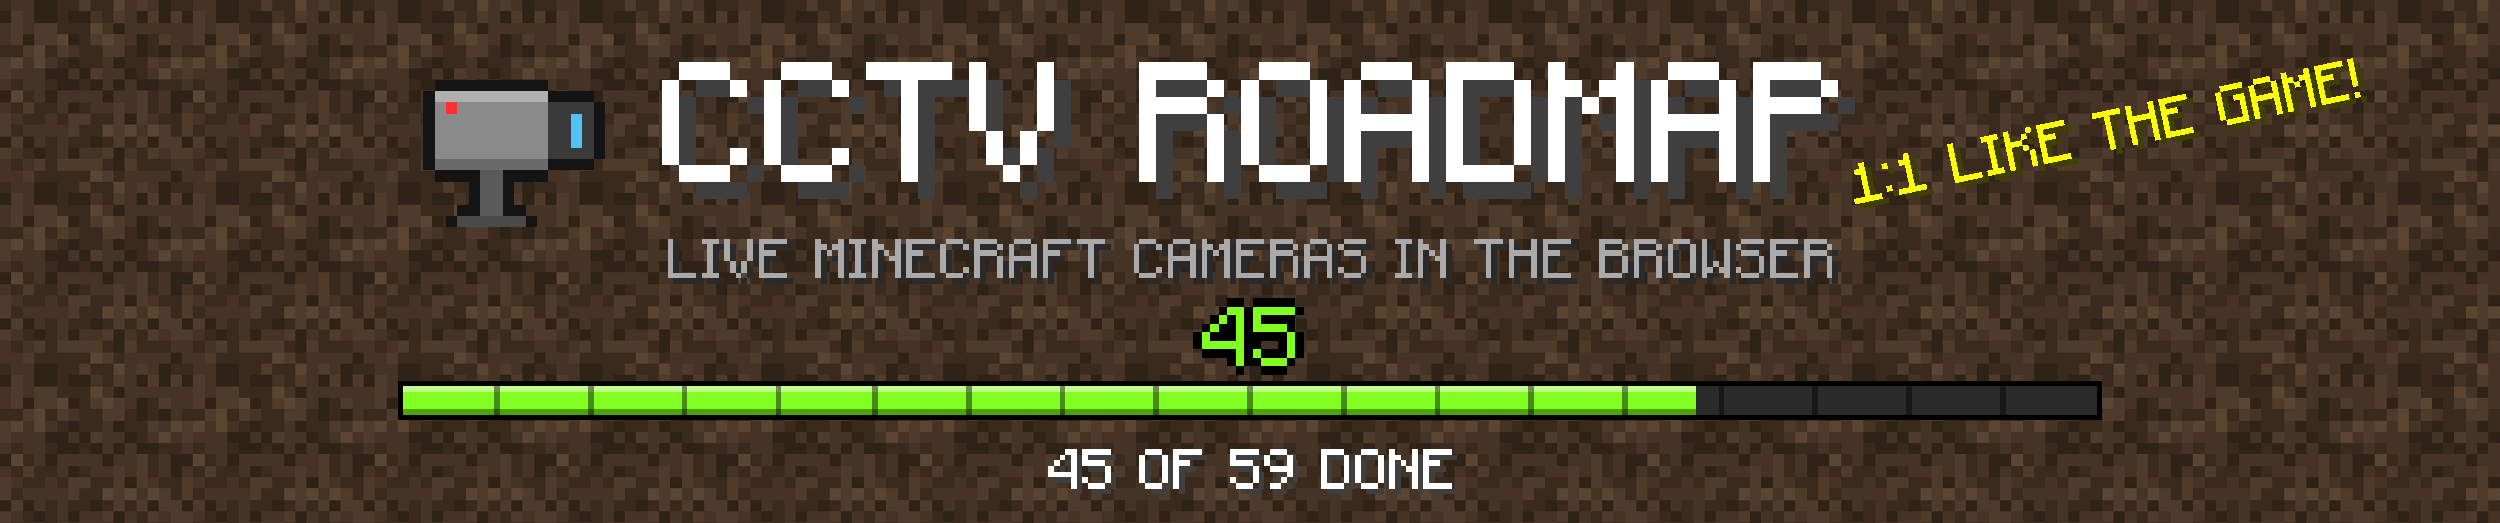
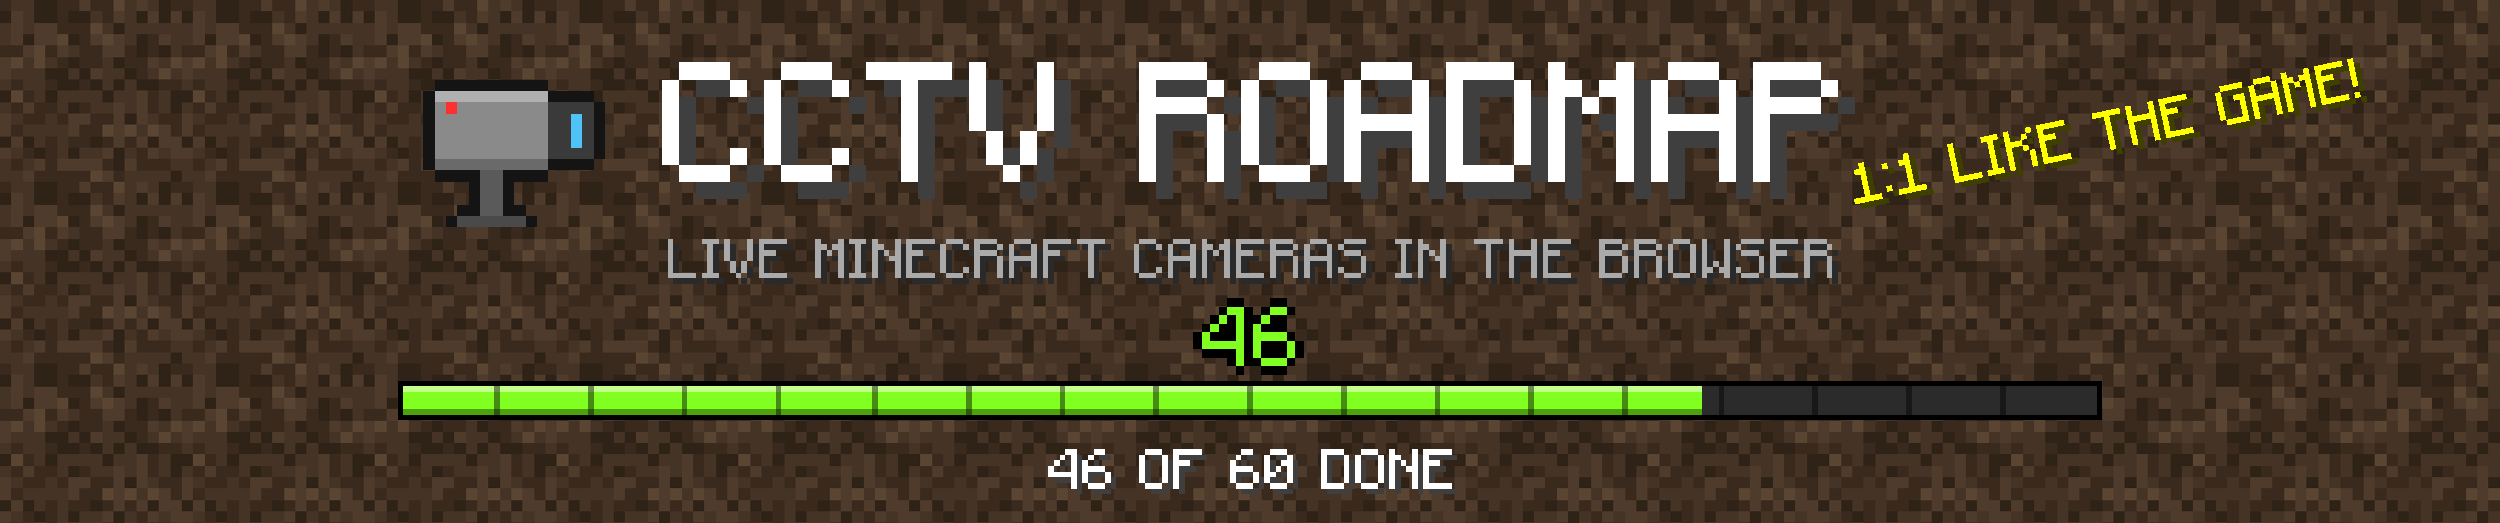
<svg xmlns="http://www.w3.org/2000/svg" width="880" height="184" viewBox="0 0 880 184" shape-rendering="crispEdges" role="img">
  <defs>
    <pattern id="dirt" width="64" height="64" patternUnits="userSpaceOnUse">
      <path fill="#3a2a1d" d="M0 0h4v4h-4zM20 0h8v4h-8zM32 0h8v4h-8zM60 0h4v4h-4zM20 4h4v4h-4zM36 4h4v4h-4zM20 8h12v4h-12zM28 12h4v4h-4zM52 12h4v4h-4zM0 16h8v4h-8zM16 16h4v4h-4zM28 16h8v4h-8zM44 16h4v4h-4zM52 16h4v4h-4zM20 20h4v4h-4zM28 20h8v4h-8zM44 20h8v4h-8zM48 24h4v4h-4zM4 28h4v4h-4zM16 28h4v4h-4zM28 28h4v4h-4zM56 28h8v4h-8zM8 32h4v4h-4zM52 32h4v4h-4zM4 36h4v4h-4zM12 36h8v4h-8zM28 36h4v4h-4zM52 36h4v4h-4zM8 40h8v4h-8zM20 40h4v4h-4zM32 40h8v4h-8zM56 40h8v4h-8zM4 44h4v4h-4zM28 44h8v4h-8zM60 44h4v4h-4zM16 48h4v4h-4zM24 48h8v4h-8zM36 48h4v4h-4zM44 48h4v4h-4zM8 52h4v4h-4zM16 52h4v4h-4zM48 52h4v4h-4zM4 56h4v4h-4zM16 56h4v4h-4zM36 56h4v4h-4zM48 56h12v4h-12zM12 60h20v4h-20zM40 60h4v4h-4z" />
      <path fill="#453325" d="M4 0h8v4h-8zM44 0h4v4h-4zM52 0h4v4h-4zM8 4h4v4h-4zM32 4h4v4h-4zM44 4h4v4h-4zM0 8h4v4h-4zM8 8h4v4h-4zM36 8h4v4h-4zM44 8h20v4h-20zM0 12h4v4h-4zM44 12h4v4h-4zM60 12h4v4h-4zM24 16h4v4h-4zM60 16h4v4h-4zM8 20h4v4h-4zM16 20h4v4h-4zM36 20h4v4h-4zM56 20h4v4h-4zM4 24h12v4h-12zM24 24h4v4h-4zM36 24h8v4h-8zM52 24h4v4h-4zM60 24h4v4h-4zM0 28h4v4h-4zM8 28h8v4h-8zM36 28h4v4h-4zM44 28h4v4h-4zM12 32h4v4h-4zM20 32h16v4h-16zM40 32h8v4h-8zM56 32h4v4h-4zM0 36h4v4h-4zM20 36h4v4h-4zM32 36h8v4h-8zM44 36h4v4h-4zM56 36h4v4h-4zM4 40h4v4h-4zM16 40h4v4h-4zM52 40h4v4h-4zM8 44h16v4h-16zM48 44h4v4h-4zM12 48h4v4h-4zM20 48h4v4h-4zM4 52h4v4h-4zM20 52h4v4h-4zM28 52h8v4h-8zM44 52h4v4h-4zM56 52h4v4h-4zM0 56h4v4h-4zM8 56h4v4h-4zM60 56h4v4h-4zM0 60h8v4h-8zM44 60h16v4h-16z" />
      <path fill="#2f2217" d="M12 0h8v4h-8zM56 0h4v4h-4zM0 4h4v4h-4zM12 4h8v4h-8zM24 4h8v4h-8zM48 4h4v4h-4zM56 4h4v4h-4zM40 8h4v4h-4zM8 12h4v4h-4zM24 12h4v4h-4zM48 12h4v4h-4zM48 16h4v4h-4zM56 16h4v4h-4zM24 20h4v4h-4zM40 20h4v4h-4zM16 24h8v4h-8zM28 24h4v4h-4zM44 24h4v4h-4zM20 28h8v4h-8zM32 28h4v4h-4zM40 28h4v4h-4zM48 28h8v4h-8zM0 32h4v4h-4zM16 32h4v4h-4zM36 32h4v4h-4zM60 32h4v4h-4zM24 36h4v4h-4zM60 36h4v4h-4zM44 40h4v4h-4zM0 48h4v4h-4zM8 48h4v4h-4zM32 48h4v4h-4zM52 48h4v4h-4zM12 52h4v4h-4zM24 52h4v4h-4zM40 52h4v4h-4zM40 56h4v4h-4zM60 60h4v4h-4z" />
      <path fill="#4f3b2b" d="M28 0h4v4h-4zM48 0h4v4h-4zM4 4h4v4h-4zM40 4h4v4h-4zM52 4h4v4h-4zM60 4h4v4h-4zM4 8h4v4h-4zM12 8h8v4h-8zM4 12h4v4h-4zM12 12h8v4h-8zM32 12h4v4h-4zM40 12h4v4h-4zM56 12h4v4h-4zM8 16h4v4h-4zM20 16h4v4h-4zM36 16h8v4h-8zM0 20h4v4h-4zM52 20h4v4h-4zM0 24h4v4h-4zM32 24h4v4h-4zM48 32h4v4h-4zM8 36h4v4h-4zM40 36h4v4h-4zM48 36h4v4h-4zM0 40h4v4h-4zM24 40h8v4h-8zM40 40h4v4h-4zM48 40h4v4h-4zM0 44h4v4h-4zM24 44h4v4h-4zM40 44h4v4h-4zM56 44h4v4h-4zM4 48h4v4h-4zM40 48h4v4h-4zM48 48h4v4h-4zM56 48h8v4h-8zM0 52h4v4h-4zM36 52h4v4h-4zM52 52h4v4h-4zM60 52h4v4h-4zM12 56h4v4h-4zM20 56h16v4h-16zM44 56h4v4h-4zM8 60h4v4h-4zM36 60h4v4h-4z" />
      <path fill="#5a4533" d="M40 0h4v4h-4zM32 8h4v4h-4zM20 12h4v4h-4zM36 12h4v4h-4zM12 16h4v4h-4zM4 20h4v4h-4zM12 20h4v4h-4zM60 20h4v4h-4zM56 24h4v4h-4zM4 32h4v4h-4zM36 44h4v4h-4zM44 44h4v4h-4zM52 44h4v4h-4zM32 60h4v4h-4z" />
    </pattern>
  </defs>
  <rect x="0" y="0" width="880" height="184" fill="url(#dirt)" />
  <path fill="#3f3f3f" d="M245 28h18v6h-18zM239 34h6v6h-6zM263 34h6v6h-6zM239 40h6v6h-6zM239 46h6v6h-6zM239 52h6v6h-6zM239 58h6v6h-6zM263 58h6v6h-6zM245 64h18v6h-18zM281 28h18v6h-18zM275 34h6v6h-6zM299 34h6v6h-6zM275 40h6v6h-6zM275 46h6v6h-6zM275 52h6v6h-6zM275 58h6v6h-6zM299 58h6v6h-6zM281 64h18v6h-18zM311 28h30v6h-30zM323 34h6v6h-6zM323 40h6v6h-6zM323 46h6v6h-6zM323 52h6v6h-6zM323 58h6v6h-6zM323 64h6v6h-6zM347 28h6v6h-6zM371 28h6v6h-6zM347 34h6v6h-6zM371 34h6v6h-6zM347 40h6v6h-6zM371 40h6v6h-6zM347 46h6v6h-6zM371 46h6v6h-6zM353 52h6v6h-6zM365 52h6v6h-6zM353 58h6v6h-6zM365 58h6v6h-6zM359 64h6v6h-6zM407 28h24v6h-24zM407 34h6v6h-6zM431 34h6v6h-6zM407 40h24v6h-24zM407 46h6v6h-6zM431 46h6v6h-6zM407 52h6v6h-6zM431 52h6v6h-6zM407 58h6v6h-6zM431 58h6v6h-6zM407 64h6v6h-6zM431 64h6v6h-6zM449 28h18v6h-18zM443 34h6v6h-6zM467 34h6v6h-6zM443 40h6v6h-6zM467 40h6v6h-6zM443 46h6v6h-6zM467 46h6v6h-6zM443 52h6v6h-6zM467 52h6v6h-6zM443 58h6v6h-6zM467 58h6v6h-6zM449 64h18v6h-18zM485 28h18v6h-18zM479 34h6v6h-6zM503 34h6v6h-6zM479 40h6v6h-6zM503 40h6v6h-6zM479 46h30v6h-30zM479 52h6v6h-6zM503 52h6v6h-6zM479 58h6v6h-6zM503 58h6v6h-6zM479 64h6v6h-6zM503 64h6v6h-6zM515 28h24v6h-24zM515 34h6v6h-6zM539 34h6v6h-6zM515 40h6v6h-6zM539 40h6v6h-6zM515 46h6v6h-6zM539 46h6v6h-6zM515 52h6v6h-6zM539 52h6v6h-6zM515 58h6v6h-6zM539 58h6v6h-6zM515 64h24v6h-24zM551 28h6v6h-6zM575 28h6v6h-6zM551 34h12v6h-12zM569 34h12v6h-12zM551 40h6v6h-6zM563 40h6v6h-6zM575 40h6v6h-6zM551 46h6v6h-6zM575 46h6v6h-6zM551 52h6v6h-6zM575 52h6v6h-6zM551 58h6v6h-6zM575 58h6v6h-6zM551 64h6v6h-6zM575 64h6v6h-6zM593 28h18v6h-18zM587 34h6v6h-6zM611 34h6v6h-6zM587 40h6v6h-6zM611 40h6v6h-6zM587 46h30v6h-30zM587 52h6v6h-6zM611 52h6v6h-6zM587 58h6v6h-6zM611 58h6v6h-6zM587 64h6v6h-6zM611 64h6v6h-6zM623 28h24v6h-24zM623 34h6v6h-6zM647 34h6v6h-6zM623 40h24v6h-24zM623 46h6v6h-6zM623 52h6v6h-6zM623 58h6v6h-6zM623 64h6v6h-6z" />
  <path fill="#ffffff" d="M239 22h18v6h-18zM233 28h6v6h-6zM257 28h6v6h-6zM233 34h6v6h-6zM233 40h6v6h-6zM233 46h6v6h-6zM233 52h6v6h-6zM257 52h6v6h-6zM239 58h18v6h-18zM275 22h18v6h-18zM269 28h6v6h-6zM293 28h6v6h-6zM269 34h6v6h-6zM269 40h6v6h-6zM269 46h6v6h-6zM269 52h6v6h-6zM293 52h6v6h-6zM275 58h18v6h-18zM305 22h30v6h-30zM317 28h6v6h-6zM317 34h6v6h-6zM317 40h6v6h-6zM317 46h6v6h-6zM317 52h6v6h-6zM317 58h6v6h-6zM341 22h6v6h-6zM365 22h6v6h-6zM341 28h6v6h-6zM365 28h6v6h-6zM341 34h6v6h-6zM365 34h6v6h-6zM341 40h6v6h-6zM365 40h6v6h-6zM347 46h6v6h-6zM359 46h6v6h-6zM347 52h6v6h-6zM359 52h6v6h-6zM353 58h6v6h-6zM401 22h24v6h-24zM401 28h6v6h-6zM425 28h6v6h-6zM401 34h24v6h-24zM401 40h6v6h-6zM425 40h6v6h-6zM401 46h6v6h-6zM425 46h6v6h-6zM401 52h6v6h-6zM425 52h6v6h-6zM401 58h6v6h-6zM425 58h6v6h-6zM443 22h18v6h-18zM437 28h6v6h-6zM461 28h6v6h-6zM437 34h6v6h-6zM461 34h6v6h-6zM437 40h6v6h-6zM461 40h6v6h-6zM437 46h6v6h-6zM461 46h6v6h-6zM437 52h6v6h-6zM461 52h6v6h-6zM443 58h18v6h-18zM479 22h18v6h-18zM473 28h6v6h-6zM497 28h6v6h-6zM473 34h6v6h-6zM497 34h6v6h-6zM473 40h30v6h-30zM473 46h6v6h-6zM497 46h6v6h-6zM473 52h6v6h-6zM497 52h6v6h-6zM473 58h6v6h-6zM497 58h6v6h-6zM509 22h24v6h-24zM509 28h6v6h-6zM533 28h6v6h-6zM509 34h6v6h-6zM533 34h6v6h-6zM509 40h6v6h-6zM533 40h6v6h-6zM509 46h6v6h-6zM533 46h6v6h-6zM509 52h6v6h-6zM533 52h6v6h-6zM509 58h24v6h-24zM545 22h6v6h-6zM569 22h6v6h-6zM545 28h12v6h-12zM563 28h12v6h-12zM545 34h6v6h-6zM557 34h6v6h-6zM569 34h6v6h-6zM545 40h6v6h-6zM569 40h6v6h-6zM545 46h6v6h-6zM569 46h6v6h-6zM545 52h6v6h-6zM569 52h6v6h-6zM545 58h6v6h-6zM569 58h6v6h-6zM587 22h18v6h-18zM581 28h6v6h-6zM605 28h6v6h-6zM581 34h6v6h-6zM605 34h6v6h-6zM581 40h30v6h-30zM581 46h6v6h-6zM605 46h6v6h-6zM581 52h6v6h-6zM605 52h6v6h-6zM581 58h6v6h-6zM605 58h6v6h-6zM617 22h24v6h-24zM617 28h6v6h-6zM641 28h6v6h-6zM617 34h24v6h-24zM617 40h6v6h-6zM617 46h6v6h-6zM617 52h6v6h-6zM617 58h6v6h-6z" />
  <path fill="#141414" d="M153 28h40v4h-40zM149 32h4v4h-4zM193 32h16v4h-16zM149 36h4v4h-4zM209 36h4v4h-4zM149 40h4v4h-4zM209 40h4v4h-4zM149 44h4v4h-4zM209 44h4v4h-4zM149 48h4v4h-4zM209 48h4v4h-4zM149 52h4v4h-4zM209 52h4v4h-4zM149 56h4v4h-4zM193 56h16v4h-16zM153 60h16v4h-16zM177 60h16v4h-16zM165 64h4v4h-4zM177 64h4v4h-4zM165 68h4v4h-4zM177 68h4v4h-4zM161 72h8v4h-8zM177 72h8v4h-8zM157 76h4v4h-4zM185 76h4v4h-4z" />
  <path fill="#b0b0b0" d="M153 32h40v4h-40z" />
  <path fill="#8a8a8a" d="M153 36h4v4h-4zM161 36h32v4h-32zM153 40h40v4h-40zM153 44h40v4h-40zM153 48h40v4h-40zM153 52h40v4h-40z" />
  <path fill="#ff3030" d="M157 36h4v4h-4z" />
  <path fill="#3a3a3a" d="M193 36h16v4h-16zM193 40h8v4h-8zM205 40h4v4h-4zM193 44h8v4h-8zM205 44h4v4h-4zM193 48h8v4h-8zM205 48h4v4h-4zM193 52h16v4h-16z" />
  <path fill="#4fc3f7" d="M201 40h4v4h-4zM201 44h4v4h-4zM201 48h4v4h-4z" />
  <path fill="#6a6a6a" d="M153 56h40v4h-40z" />
  <path fill="#5a5a5a" d="M169 60h8v4h-8zM169 64h8v4h-8zM169 68h8v4h-8zM169 72h8v4h-8z" />
  <path fill="#4a4a4a" d="M161 76h24v4h-24z" />
  <g transform="translate(653 72) rotate(-12)">
    <path fill="#3f3f00" d="M6 -12h2v2h-2zM4 -10h4v2h-4zM6 -8h2v2h-2zM6 -6h2v2h-2zM6 -4h2v2h-2zM6 -2h2v2h-2zM2 0h10v2h-10zM14 -10h2v2h-2zM14 -2h2v2h-2zM22 -12h2v2h-2zM20 -10h4v2h-4zM22 -8h2v2h-2zM22 -6h2v2h-2zM22 -4h2v2h-2zM22 -2h2v2h-2zM18 0h10v2h-10zM38 -12h2v2h-2zM38 -10h2v2h-2zM38 -8h2v2h-2zM38 -6h2v2h-2zM38 -4h2v2h-2zM38 -2h2v2h-2zM38 0h10v2h-10zM50 -12h6v2h-6zM52 -10h2v2h-2zM52 -8h2v2h-2zM52 -6h2v2h-2zM52 -4h2v2h-2zM52 -2h2v2h-2zM50 0h6v2h-6zM58 -12h2v2h-2zM66 -12h2v2h-2zM58 -10h2v2h-2zM64 -10h2v2h-2zM58 -8h6v2h-6zM58 -6h2v2h-2zM64 -6h2v2h-2zM58 -4h2v2h-2zM66 -4h2v2h-2zM58 -2h2v2h-2zM66 -2h2v2h-2zM58 0h2v2h-2zM66 0h2v2h-2zM70 -12h10v2h-10zM70 -10h2v2h-2zM70 -8h6v2h-6zM70 -6h2v2h-2zM70 -4h2v2h-2zM70 -2h2v2h-2zM70 0h10v2h-10zM90 -12h10v2h-10zM94 -10h2v2h-2zM94 -8h2v2h-2zM94 -6h2v2h-2zM94 -4h2v2h-2zM94 -2h2v2h-2zM94 0h2v2h-2zM102 -12h2v2h-2zM110 -12h2v2h-2zM102 -10h2v2h-2zM110 -10h2v2h-2zM102 -8h10v2h-10zM102 -6h2v2h-2zM110 -6h2v2h-2zM102 -4h2v2h-2zM110 -4h2v2h-2zM102 -2h2v2h-2zM110 -2h2v2h-2zM102 0h2v2h-2zM110 0h2v2h-2zM114 -12h10v2h-10zM114 -10h2v2h-2zM114 -8h6v2h-6zM114 -6h2v2h-2zM114 -4h2v2h-2zM114 -2h2v2h-2zM114 0h10v2h-10zM136 -12h8v2h-8zM134 -10h2v2h-2zM134 -8h2v2h-2zM140 -8h4v2h-4zM134 -6h2v2h-2zM142 -6h2v2h-2zM134 -4h2v2h-2zM142 -4h2v2h-2zM134 -2h2v2h-2zM142 -2h2v2h-2zM136 0h8v2h-8zM148 -12h6v2h-6zM146 -10h2v2h-2zM154 -10h2v2h-2zM146 -8h2v2h-2zM154 -8h2v2h-2zM146 -6h10v2h-10zM146 -4h2v2h-2zM154 -4h2v2h-2zM146 -2h2v2h-2zM154 -2h2v2h-2zM146 0h2v2h-2zM154 0h2v2h-2zM158 -12h2v2h-2zM166 -12h2v2h-2zM158 -10h4v2h-4zM164 -10h4v2h-4zM158 -8h2v2h-2zM162 -8h2v2h-2zM166 -8h2v2h-2zM158 -6h2v2h-2zM166 -6h2v2h-2zM158 -4h2v2h-2zM166 -4h2v2h-2zM158 -2h2v2h-2zM166 -2h2v2h-2zM158 0h2v2h-2zM166 0h2v2h-2zM170 -12h10v2h-10zM170 -10h2v2h-2zM170 -8h6v2h-6zM170 -6h2v2h-2zM170 -4h2v2h-2zM170 -2h2v2h-2zM170 0h10v2h-10zM182 -12h2v2h-2zM182 -10h2v2h-2zM182 -8h2v2h-2zM182 -6h2v2h-2zM182 -4h2v2h-2zM182 0h2v2h-2z" />
    <path fill="#ffff00" d="M4 -14h2v2h-2zM2 -12h4v2h-4zM4 -10h2v2h-2zM4 -8h2v2h-2zM4 -6h2v2h-2zM4 -4h2v2h-2zM0 -2h10v2h-10zM12 -12h2v2h-2zM12 -4h2v2h-2zM20 -14h2v2h-2zM18 -12h4v2h-4zM20 -10h2v2h-2zM20 -8h2v2h-2zM20 -6h2v2h-2zM20 -4h2v2h-2zM16 -2h10v2h-10zM36 -14h2v2h-2zM36 -12h2v2h-2zM36 -10h2v2h-2zM36 -8h2v2h-2zM36 -6h2v2h-2zM36 -4h2v2h-2zM36 -2h10v2h-10zM48 -14h6v2h-6zM50 -12h2v2h-2zM50 -10h2v2h-2zM50 -8h2v2h-2zM50 -6h2v2h-2zM50 -4h2v2h-2zM48 -2h6v2h-6zM56 -14h2v2h-2zM64 -14h2v2h-2zM56 -12h2v2h-2zM62 -12h2v2h-2zM56 -10h6v2h-6zM56 -8h2v2h-2zM62 -8h2v2h-2zM56 -6h2v2h-2zM64 -6h2v2h-2zM56 -4h2v2h-2zM64 -4h2v2h-2zM56 -2h2v2h-2zM64 -2h2v2h-2zM68 -14h10v2h-10zM68 -12h2v2h-2zM68 -10h6v2h-6zM68 -8h2v2h-2zM68 -6h2v2h-2zM68 -4h2v2h-2zM68 -2h10v2h-10zM88 -14h10v2h-10zM92 -12h2v2h-2zM92 -10h2v2h-2zM92 -8h2v2h-2zM92 -6h2v2h-2zM92 -4h2v2h-2zM92 -2h2v2h-2zM100 -14h2v2h-2zM108 -14h2v2h-2zM100 -12h2v2h-2zM108 -12h2v2h-2zM100 -10h10v2h-10zM100 -8h2v2h-2zM108 -8h2v2h-2zM100 -6h2v2h-2zM108 -6h2v2h-2zM100 -4h2v2h-2zM108 -4h2v2h-2zM100 -2h2v2h-2zM108 -2h2v2h-2zM112 -14h10v2h-10zM112 -12h2v2h-2zM112 -10h6v2h-6zM112 -8h2v2h-2zM112 -6h2v2h-2zM112 -4h2v2h-2zM112 -2h10v2h-10zM134 -14h8v2h-8zM132 -12h2v2h-2zM132 -10h2v2h-2zM138 -10h4v2h-4zM132 -8h2v2h-2zM140 -8h2v2h-2zM132 -6h2v2h-2zM140 -6h2v2h-2zM132 -4h2v2h-2zM140 -4h2v2h-2zM134 -2h8v2h-8zM146 -14h6v2h-6zM144 -12h2v2h-2zM152 -12h2v2h-2zM144 -10h2v2h-2zM152 -10h2v2h-2zM144 -8h10v2h-10zM144 -6h2v2h-2zM152 -6h2v2h-2zM144 -4h2v2h-2zM152 -4h2v2h-2zM144 -2h2v2h-2zM152 -2h2v2h-2zM156 -14h2v2h-2zM164 -14h2v2h-2zM156 -12h4v2h-4zM162 -12h4v2h-4zM156 -10h2v2h-2zM160 -10h2v2h-2zM164 -10h2v2h-2zM156 -8h2v2h-2zM164 -8h2v2h-2zM156 -6h2v2h-2zM164 -6h2v2h-2zM156 -4h2v2h-2zM164 -4h2v2h-2zM156 -2h2v2h-2zM164 -2h2v2h-2zM168 -14h10v2h-10zM168 -12h2v2h-2zM168 -10h6v2h-6zM168 -8h2v2h-2zM168 -6h2v2h-2zM168 -4h2v2h-2zM168 -2h10v2h-10zM180 -14h2v2h-2zM180 -12h2v2h-2zM180 -10h2v2h-2zM180 -8h2v2h-2zM180 -6h2v2h-2zM180 -2h2v2h-2z" />
  </g>
  <path fill="#2a2a2a" d="M237 86h2v2h-2zM237 88h2v2h-2zM237 90h2v2h-2zM237 92h2v2h-2zM237 94h2v2h-2zM237 96h2v2h-2zM237 98h10v2h-10zM249 86h6v2h-6zM251 88h2v2h-2zM251 90h2v2h-2zM251 92h2v2h-2zM251 94h2v2h-2zM251 96h2v2h-2zM249 98h6v2h-6zM257 86h2v2h-2zM265 86h2v2h-2zM257 88h2v2h-2zM265 88h2v2h-2zM257 90h2v2h-2zM265 90h2v2h-2zM257 92h2v2h-2zM265 92h2v2h-2zM259 94h2v2h-2zM263 94h2v2h-2zM259 96h2v2h-2zM263 96h2v2h-2zM261 98h2v2h-2zM269 86h10v2h-10zM269 88h2v2h-2zM269 90h6v2h-6zM269 92h2v2h-2zM269 94h2v2h-2zM269 96h2v2h-2zM269 98h10v2h-10zM289 86h2v2h-2zM297 86h2v2h-2zM289 88h4v2h-4zM295 88h4v2h-4zM289 90h2v2h-2zM293 90h2v2h-2zM297 90h2v2h-2zM289 92h2v2h-2zM297 92h2v2h-2zM289 94h2v2h-2zM297 94h2v2h-2zM289 96h2v2h-2zM297 96h2v2h-2zM289 98h2v2h-2zM297 98h2v2h-2zM301 86h6v2h-6zM303 88h2v2h-2zM303 90h2v2h-2zM303 92h2v2h-2zM303 94h2v2h-2zM303 96h2v2h-2zM301 98h6v2h-6zM309 86h2v2h-2zM317 86h2v2h-2zM309 88h4v2h-4zM317 88h2v2h-2zM309 90h2v2h-2zM313 90h2v2h-2zM317 90h2v2h-2zM309 92h2v2h-2zM315 92h4v2h-4zM309 94h2v2h-2zM317 94h2v2h-2zM309 96h2v2h-2zM317 96h2v2h-2zM309 98h2v2h-2zM317 98h2v2h-2zM321 86h10v2h-10zM321 88h2v2h-2zM321 90h6v2h-6zM321 92h2v2h-2zM321 94h2v2h-2zM321 96h2v2h-2zM321 98h10v2h-10zM335 86h6v2h-6zM333 88h2v2h-2zM341 88h2v2h-2zM333 90h2v2h-2zM333 92h2v2h-2zM333 94h2v2h-2zM333 96h2v2h-2zM341 96h2v2h-2zM335 98h6v2h-6zM345 86h8v2h-8zM345 88h2v2h-2zM353 88h2v2h-2zM345 90h8v2h-8zM345 92h2v2h-2zM353 92h2v2h-2zM345 94h2v2h-2zM353 94h2v2h-2zM345 96h2v2h-2zM353 96h2v2h-2zM345 98h2v2h-2zM353 98h2v2h-2zM359 86h6v2h-6zM357 88h2v2h-2zM365 88h2v2h-2zM357 90h2v2h-2zM365 90h2v2h-2zM357 92h10v2h-10zM357 94h2v2h-2zM365 94h2v2h-2zM357 96h2v2h-2zM365 96h2v2h-2zM357 98h2v2h-2zM365 98h2v2h-2zM369 86h10v2h-10zM369 88h2v2h-2zM369 90h6v2h-6zM369 92h2v2h-2zM369 94h2v2h-2zM369 96h2v2h-2zM369 98h2v2h-2zM381 86h10v2h-10zM385 88h2v2h-2zM385 90h2v2h-2zM385 92h2v2h-2zM385 94h2v2h-2zM385 96h2v2h-2zM385 98h2v2h-2zM403 86h6v2h-6zM401 88h2v2h-2zM409 88h2v2h-2zM401 90h2v2h-2zM401 92h2v2h-2zM401 94h2v2h-2zM401 96h2v2h-2zM409 96h2v2h-2zM403 98h6v2h-6zM415 86h6v2h-6zM413 88h2v2h-2zM421 88h2v2h-2zM413 90h2v2h-2zM421 90h2v2h-2zM413 92h10v2h-10zM413 94h2v2h-2zM421 94h2v2h-2zM413 96h2v2h-2zM421 96h2v2h-2zM413 98h2v2h-2zM421 98h2v2h-2zM425 86h2v2h-2zM433 86h2v2h-2zM425 88h4v2h-4zM431 88h4v2h-4zM425 90h2v2h-2zM429 90h2v2h-2zM433 90h2v2h-2zM425 92h2v2h-2zM433 92h2v2h-2zM425 94h2v2h-2zM433 94h2v2h-2zM425 96h2v2h-2zM433 96h2v2h-2zM425 98h2v2h-2zM433 98h2v2h-2zM437 86h10v2h-10zM437 88h2v2h-2zM437 90h6v2h-6zM437 92h2v2h-2zM437 94h2v2h-2zM437 96h2v2h-2zM437 98h10v2h-10zM449 86h8v2h-8zM449 88h2v2h-2zM457 88h2v2h-2zM449 90h8v2h-8zM449 92h2v2h-2zM457 92h2v2h-2zM449 94h2v2h-2zM457 94h2v2h-2zM449 96h2v2h-2zM457 96h2v2h-2zM449 98h2v2h-2zM457 98h2v2h-2zM463 86h6v2h-6zM461 88h2v2h-2zM469 88h2v2h-2zM461 90h2v2h-2zM469 90h2v2h-2zM461 92h10v2h-10zM461 94h2v2h-2zM469 94h2v2h-2zM461 96h2v2h-2zM469 96h2v2h-2zM461 98h2v2h-2zM469 98h2v2h-2zM475 86h8v2h-8zM473 88h2v2h-2zM475 90h6v2h-6zM481 92h2v2h-2zM481 94h2v2h-2zM473 96h2v2h-2zM481 96h2v2h-2zM475 98h6v2h-6zM493 86h6v2h-6zM495 88h2v2h-2zM495 90h2v2h-2zM495 92h2v2h-2zM495 94h2v2h-2zM495 96h2v2h-2zM493 98h6v2h-6zM501 86h2v2h-2zM509 86h2v2h-2zM501 88h4v2h-4zM509 88h2v2h-2zM501 90h2v2h-2zM505 90h2v2h-2zM509 90h2v2h-2zM501 92h2v2h-2zM507 92h4v2h-4zM501 94h2v2h-2zM509 94h2v2h-2zM501 96h2v2h-2zM509 96h2v2h-2zM501 98h2v2h-2zM509 98h2v2h-2zM521 86h10v2h-10zM525 88h2v2h-2zM525 90h2v2h-2zM525 92h2v2h-2zM525 94h2v2h-2zM525 96h2v2h-2zM525 98h2v2h-2zM533 86h2v2h-2zM541 86h2v2h-2zM533 88h2v2h-2zM541 88h2v2h-2zM533 90h10v2h-10zM533 92h2v2h-2zM541 92h2v2h-2zM533 94h2v2h-2zM541 94h2v2h-2zM533 96h2v2h-2zM541 96h2v2h-2zM533 98h2v2h-2zM541 98h2v2h-2zM545 86h10v2h-10zM545 88h2v2h-2zM545 90h6v2h-6zM545 92h2v2h-2zM545 94h2v2h-2zM545 96h2v2h-2zM545 98h10v2h-10zM565 86h8v2h-8zM565 88h2v2h-2zM573 88h2v2h-2zM565 90h8v2h-8zM565 92h2v2h-2zM573 92h2v2h-2zM565 94h2v2h-2zM573 94h2v2h-2zM565 96h2v2h-2zM573 96h2v2h-2zM565 98h8v2h-8zM577 86h8v2h-8zM577 88h2v2h-2zM585 88h2v2h-2zM577 90h8v2h-8zM577 92h2v2h-2zM585 92h2v2h-2zM577 94h2v2h-2zM585 94h2v2h-2zM577 96h2v2h-2zM585 96h2v2h-2zM577 98h2v2h-2zM585 98h2v2h-2zM591 86h6v2h-6zM589 88h2v2h-2zM597 88h2v2h-2zM589 90h2v2h-2zM597 90h2v2h-2zM589 92h2v2h-2zM597 92h2v2h-2zM589 94h2v2h-2zM597 94h2v2h-2zM589 96h2v2h-2zM597 96h2v2h-2zM591 98h6v2h-6zM601 86h2v2h-2zM609 86h2v2h-2zM601 88h2v2h-2zM609 88h2v2h-2zM601 90h2v2h-2zM609 90h2v2h-2zM601 92h2v2h-2zM609 92h2v2h-2zM601 94h2v2h-2zM605 94h2v2h-2zM609 94h2v2h-2zM601 96h4v2h-4zM607 96h4v2h-4zM601 98h2v2h-2zM609 98h2v2h-2zM615 86h8v2h-8zM613 88h2v2h-2zM615 90h6v2h-6zM621 92h2v2h-2zM621 94h2v2h-2zM613 96h2v2h-2zM621 96h2v2h-2zM615 98h6v2h-6zM625 86h10v2h-10zM625 88h2v2h-2zM625 90h6v2h-6zM625 92h2v2h-2zM625 94h2v2h-2zM625 96h2v2h-2zM625 98h10v2h-10zM637 86h8v2h-8zM637 88h2v2h-2zM645 88h2v2h-2zM637 90h8v2h-8zM637 92h2v2h-2zM645 92h2v2h-2zM637 94h2v2h-2zM645 94h2v2h-2zM637 96h2v2h-2zM645 96h2v2h-2zM637 98h2v2h-2zM645 98h2v2h-2z" />
  <path fill="#aaaaaa" d="M235 84h2v2h-2zM235 86h2v2h-2zM235 88h2v2h-2zM235 90h2v2h-2zM235 92h2v2h-2zM235 94h2v2h-2zM235 96h10v2h-10zM247 84h6v2h-6zM249 86h2v2h-2zM249 88h2v2h-2zM249 90h2v2h-2zM249 92h2v2h-2zM249 94h2v2h-2zM247 96h6v2h-6zM255 84h2v2h-2zM263 84h2v2h-2zM255 86h2v2h-2zM263 86h2v2h-2zM255 88h2v2h-2zM263 88h2v2h-2zM255 90h2v2h-2zM263 90h2v2h-2zM257 92h2v2h-2zM261 92h2v2h-2zM257 94h2v2h-2zM261 94h2v2h-2zM259 96h2v2h-2zM267 84h10v2h-10zM267 86h2v2h-2zM267 88h6v2h-6zM267 90h2v2h-2zM267 92h2v2h-2zM267 94h2v2h-2zM267 96h10v2h-10zM287 84h2v2h-2zM295 84h2v2h-2zM287 86h4v2h-4zM293 86h4v2h-4zM287 88h2v2h-2zM291 88h2v2h-2zM295 88h2v2h-2zM287 90h2v2h-2zM295 90h2v2h-2zM287 92h2v2h-2zM295 92h2v2h-2zM287 94h2v2h-2zM295 94h2v2h-2zM287 96h2v2h-2zM295 96h2v2h-2zM299 84h6v2h-6zM301 86h2v2h-2zM301 88h2v2h-2zM301 90h2v2h-2zM301 92h2v2h-2zM301 94h2v2h-2zM299 96h6v2h-6zM307 84h2v2h-2zM315 84h2v2h-2zM307 86h4v2h-4zM315 86h2v2h-2zM307 88h2v2h-2zM311 88h2v2h-2zM315 88h2v2h-2zM307 90h2v2h-2zM313 90h4v2h-4zM307 92h2v2h-2zM315 92h2v2h-2zM307 94h2v2h-2zM315 94h2v2h-2zM307 96h2v2h-2zM315 96h2v2h-2zM319 84h10v2h-10zM319 86h2v2h-2zM319 88h6v2h-6zM319 90h2v2h-2zM319 92h2v2h-2zM319 94h2v2h-2zM319 96h10v2h-10zM333 84h6v2h-6zM331 86h2v2h-2zM339 86h2v2h-2zM331 88h2v2h-2zM331 90h2v2h-2zM331 92h2v2h-2zM331 94h2v2h-2zM339 94h2v2h-2zM333 96h6v2h-6zM343 84h8v2h-8zM343 86h2v2h-2zM351 86h2v2h-2zM343 88h8v2h-8zM343 90h2v2h-2zM351 90h2v2h-2zM343 92h2v2h-2zM351 92h2v2h-2zM343 94h2v2h-2zM351 94h2v2h-2zM343 96h2v2h-2zM351 96h2v2h-2zM357 84h6v2h-6zM355 86h2v2h-2zM363 86h2v2h-2zM355 88h2v2h-2zM363 88h2v2h-2zM355 90h10v2h-10zM355 92h2v2h-2zM363 92h2v2h-2zM355 94h2v2h-2zM363 94h2v2h-2zM355 96h2v2h-2zM363 96h2v2h-2zM367 84h10v2h-10zM367 86h2v2h-2zM367 88h6v2h-6zM367 90h2v2h-2zM367 92h2v2h-2zM367 94h2v2h-2zM367 96h2v2h-2zM379 84h10v2h-10zM383 86h2v2h-2zM383 88h2v2h-2zM383 90h2v2h-2zM383 92h2v2h-2zM383 94h2v2h-2zM383 96h2v2h-2zM401 84h6v2h-6zM399 86h2v2h-2zM407 86h2v2h-2zM399 88h2v2h-2zM399 90h2v2h-2zM399 92h2v2h-2zM399 94h2v2h-2zM407 94h2v2h-2zM401 96h6v2h-6zM413 84h6v2h-6zM411 86h2v2h-2zM419 86h2v2h-2zM411 88h2v2h-2zM419 88h2v2h-2zM411 90h10v2h-10zM411 92h2v2h-2zM419 92h2v2h-2zM411 94h2v2h-2zM419 94h2v2h-2zM411 96h2v2h-2zM419 96h2v2h-2zM423 84h2v2h-2zM431 84h2v2h-2zM423 86h4v2h-4zM429 86h4v2h-4zM423 88h2v2h-2zM427 88h2v2h-2zM431 88h2v2h-2zM423 90h2v2h-2zM431 90h2v2h-2zM423 92h2v2h-2zM431 92h2v2h-2zM423 94h2v2h-2zM431 94h2v2h-2zM423 96h2v2h-2zM431 96h2v2h-2zM435 84h10v2h-10zM435 86h2v2h-2zM435 88h6v2h-6zM435 90h2v2h-2zM435 92h2v2h-2zM435 94h2v2h-2zM435 96h10v2h-10zM447 84h8v2h-8zM447 86h2v2h-2zM455 86h2v2h-2zM447 88h8v2h-8zM447 90h2v2h-2zM455 90h2v2h-2zM447 92h2v2h-2zM455 92h2v2h-2zM447 94h2v2h-2zM455 94h2v2h-2zM447 96h2v2h-2zM455 96h2v2h-2zM461 84h6v2h-6zM459 86h2v2h-2zM467 86h2v2h-2zM459 88h2v2h-2zM467 88h2v2h-2zM459 90h10v2h-10zM459 92h2v2h-2zM467 92h2v2h-2zM459 94h2v2h-2zM467 94h2v2h-2zM459 96h2v2h-2zM467 96h2v2h-2zM473 84h8v2h-8zM471 86h2v2h-2zM473 88h6v2h-6zM479 90h2v2h-2zM479 92h2v2h-2zM471 94h2v2h-2zM479 94h2v2h-2zM473 96h6v2h-6zM491 84h6v2h-6zM493 86h2v2h-2zM493 88h2v2h-2zM493 90h2v2h-2zM493 92h2v2h-2zM493 94h2v2h-2zM491 96h6v2h-6zM499 84h2v2h-2zM507 84h2v2h-2zM499 86h4v2h-4zM507 86h2v2h-2zM499 88h2v2h-2zM503 88h2v2h-2zM507 88h2v2h-2zM499 90h2v2h-2zM505 90h4v2h-4zM499 92h2v2h-2zM507 92h2v2h-2zM499 94h2v2h-2zM507 94h2v2h-2zM499 96h2v2h-2zM507 96h2v2h-2zM519 84h10v2h-10zM523 86h2v2h-2zM523 88h2v2h-2zM523 90h2v2h-2zM523 92h2v2h-2zM523 94h2v2h-2zM523 96h2v2h-2zM531 84h2v2h-2zM539 84h2v2h-2zM531 86h2v2h-2zM539 86h2v2h-2zM531 88h10v2h-10zM531 90h2v2h-2zM539 90h2v2h-2zM531 92h2v2h-2zM539 92h2v2h-2zM531 94h2v2h-2zM539 94h2v2h-2zM531 96h2v2h-2zM539 96h2v2h-2zM543 84h10v2h-10zM543 86h2v2h-2zM543 88h6v2h-6zM543 90h2v2h-2zM543 92h2v2h-2zM543 94h2v2h-2zM543 96h10v2h-10zM563 84h8v2h-8zM563 86h2v2h-2zM571 86h2v2h-2zM563 88h8v2h-8zM563 90h2v2h-2zM571 90h2v2h-2zM563 92h2v2h-2zM571 92h2v2h-2zM563 94h2v2h-2zM571 94h2v2h-2zM563 96h8v2h-8zM575 84h8v2h-8zM575 86h2v2h-2zM583 86h2v2h-2zM575 88h8v2h-8zM575 90h2v2h-2zM583 90h2v2h-2zM575 92h2v2h-2zM583 92h2v2h-2zM575 94h2v2h-2zM583 94h2v2h-2zM575 96h2v2h-2zM583 96h2v2h-2zM589 84h6v2h-6zM587 86h2v2h-2zM595 86h2v2h-2zM587 88h2v2h-2zM595 88h2v2h-2zM587 90h2v2h-2zM595 90h2v2h-2zM587 92h2v2h-2zM595 92h2v2h-2zM587 94h2v2h-2zM595 94h2v2h-2zM589 96h6v2h-6zM599 84h2v2h-2zM607 84h2v2h-2zM599 86h2v2h-2zM607 86h2v2h-2zM599 88h2v2h-2zM607 88h2v2h-2zM599 90h2v2h-2zM607 90h2v2h-2zM599 92h2v2h-2zM603 92h2v2h-2zM607 92h2v2h-2zM599 94h4v2h-4zM605 94h4v2h-4zM599 96h2v2h-2zM607 96h2v2h-2zM613 84h8v2h-8zM611 86h2v2h-2zM613 88h6v2h-6zM619 90h2v2h-2zM619 92h2v2h-2zM611 94h2v2h-2zM619 94h2v2h-2zM613 96h6v2h-6zM623 84h10v2h-10zM623 86h2v2h-2zM623 88h6v2h-6zM623 90h2v2h-2zM623 92h2v2h-2zM623 94h2v2h-2zM623 96h10v2h-10zM635 84h8v2h-8zM635 86h2v2h-2zM643 86h2v2h-2zM635 88h8v2h-8zM635 90h2v2h-2zM643 90h2v2h-2zM635 92h2v2h-2zM643 92h2v2h-2zM635 94h2v2h-2zM643 94h2v2h-2zM635 96h2v2h-2zM643 96h2v2h-2z" />
-   <path fill="#000000" d="M429 108h6v3h-6zM426 111h3v3h-3zM432 111h3v3h-3zM423 114h3v3h-3zM432 114h3v3h-3zM420 117h3v3h-3zM432 117h3v3h-3zM420 120h15v3h-15zM432 123h3v3h-3zM432 126h3v3h-3zM438 108h15v3h-15zM438 111h3v3h-3zM438 114h12v3h-12zM450 117h3v3h-3zM450 120h3v3h-3zM438 123h3v3h-3zM450 123h3v3h-3zM441 126h9v3h-9z" />
-   <path fill="#000000" d="M435 108h6v3h-6zM432 111h3v3h-3zM438 111h3v3h-3zM429 114h3v3h-3zM438 114h3v3h-3zM426 117h3v3h-3zM438 117h3v3h-3zM426 120h15v3h-15zM438 123h3v3h-3zM438 126h3v3h-3zM444 108h15v3h-15zM444 111h3v3h-3zM444 114h12v3h-12zM456 117h3v3h-3zM456 120h3v3h-3zM444 123h3v3h-3zM456 123h3v3h-3zM447 126h9v3h-9z" />
-   <path fill="#000000" d="M432 105h6v3h-6zM429 108h3v3h-3zM435 108h3v3h-3zM426 111h3v3h-3zM435 111h3v3h-3zM423 114h3v3h-3zM435 114h3v3h-3zM423 117h15v3h-15zM435 120h3v3h-3zM435 123h3v3h-3zM441 105h15v3h-15zM441 108h3v3h-3zM441 111h12v3h-12zM453 114h3v3h-3zM453 117h3v3h-3zM441 120h3v3h-3zM453 120h3v3h-3zM444 123h9v3h-9z" />
-   <path fill="#000000" d="M432 111h6v3h-6zM429 114h3v3h-3zM435 114h3v3h-3zM426 117h3v3h-3zM435 117h3v3h-3zM423 120h3v3h-3zM435 120h3v3h-3zM423 123h15v3h-15zM435 126h3v3h-3zM435 129h3v3h-3zM441 111h15v3h-15zM441 114h3v3h-3zM441 117h12v3h-12zM453 120h3v3h-3zM453 123h3v3h-3zM441 126h3v3h-3zM453 126h3v3h-3zM444 129h9v3h-9z" />
-   <path fill="#80ff20" d="M432 108h6v3h-6zM429 111h3v3h-3zM435 111h3v3h-3zM426 114h3v3h-3zM435 114h3v3h-3zM423 117h3v3h-3zM435 117h3v3h-3zM423 120h15v3h-15zM435 123h3v3h-3zM435 126h3v3h-3zM441 108h15v3h-15zM441 111h3v3h-3zM441 114h12v3h-12zM453 117h3v3h-3zM453 120h3v3h-3zM441 123h3v3h-3zM453 123h3v3h-3zM444 126h9v3h-9z" />
+   <path fill="#000000" d="M429 108h6v3h-6zM426 111h3v3h-3zM432 111h3v3h-3zM423 114h3v3h-3zM432 114h3v3h-3zM420 117h3v3h-3zM432 117h3v3h-3zM420 120h15v3h-15zM432 123h3v3h-3zM432 126h3v3h-3zM444 108h6v3h-6zM441 111h3v3h-3zM438 114h3v3h-3zM438 117h12v3h-12zM438 120h3v3h-3zM450 120h3v3h-3zM438 123h3v3h-3zM450 123h3v3h-3zM441 126h9v3h-9z" />
+   <path fill="#000000" d="M435 108h6v3h-6zM432 111h3v3h-3zM438 111h3v3h-3zM429 114h3v3h-3zM438 114h3v3h-3zM426 117h3v3h-3zM438 117h3v3h-3zM426 120h15v3h-15zM438 123h3v3h-3zM438 126h3v3h-3zM450 108h6v3h-6zM447 111h3v3h-3zM444 114h3v3h-3zM444 117h12v3h-12zM444 120h3v3h-3zM456 120h3v3h-3zM444 123h3v3h-3zM456 123h3v3h-3zM447 126h9v3h-9z" />
+   <path fill="#000000" d="M432 105h6v3h-6zM429 108h3v3h-3zM435 108h3v3h-3zM426 111h3v3h-3zM435 111h3v3h-3zM423 114h3v3h-3zM435 114h3v3h-3zM423 117h15v3h-15zM435 120h3v3h-3zM435 123h3v3h-3zM447 105h6v3h-6zM444 108h3v3h-3zM441 111h3v3h-3zM441 114h12v3h-12zM441 117h3v3h-3zM453 117h3v3h-3zM441 120h3v3h-3zM453 120h3v3h-3zM444 123h9v3h-9z" />
+   <path fill="#000000" d="M432 111h6v3h-6zM429 114h3v3h-3zM435 114h3v3h-3zM426 117h3v3h-3zM435 117h3v3h-3zM423 120h3v3h-3zM435 120h3v3h-3zM423 123h15v3h-15zM435 126h3v3h-3zM435 129h3v3h-3zM447 111h6v3h-6zM444 114h3v3h-3zM441 117h3v3h-3zM441 120h12v3h-12zM441 123h3v3h-3zM453 123h3v3h-3zM441 126h3v3h-3zM453 126h3v3h-3zM444 129h9v3h-9z" />
+   <path fill="#80ff20" d="M432 108h6v3h-6zM429 111h3v3h-3zM435 111h3v3h-3zM426 114h3v3h-3zM435 114h3v3h-3zM423 117h3v3h-3zM435 117h3v3h-3zM423 120h15v3h-15zM435 123h3v3h-3zM435 126h3v3h-3zM447 108h6v3h-6zM444 111h3v3h-3zM441 114h3v3h-3zM441 117h12v3h-12zM441 120h3v3h-3zM453 120h3v3h-3zM441 123h3v3h-3zM453 123h3v3h-3zM444 126h9v3h-9z" />
  <rect x="140" y="134" width="600" height="14" fill="#000000" />
  <rect x="142" y="136" width="596" height="10" fill="#2b2b2b" />
-   <rect x="142" y="136" width="455" height="10" fill="#80ff20" />
-   <rect x="142" y="136" width="455" height="2" fill="#c3ff8a" />
-   <rect x="142" y="144" width="455" height="2" fill="#4ca30c" />
+   <rect x="142" y="136" width="457" height="10" fill="#80ff20" />
+   <rect x="142" y="136" width="457" height="2" fill="#c3ff8a" />
+   <rect x="142" y="144" width="457" height="2" fill="#4ca30c" />
  <rect x="174" y="136" width="2" height="10" fill="#000000" fill-opacity="0.45" />
  <rect x="207" y="136" width="2" height="10" fill="#000000" fill-opacity="0.45" />
  <rect x="240" y="136" width="2" height="10" fill="#000000" fill-opacity="0.45" />
  <rect x="273" y="136" width="2" height="10" fill="#000000" fill-opacity="0.45" />
  <rect x="307" y="136" width="2" height="10" fill="#000000" fill-opacity="0.45" />
  <rect x="340" y="136" width="2" height="10" fill="#000000" fill-opacity="0.45" />
  <rect x="373" y="136" width="2" height="10" fill="#000000" fill-opacity="0.45" />
  <rect x="406" y="136" width="2" height="10" fill="#000000" fill-opacity="0.45" />
  <rect x="439" y="136" width="2" height="10" fill="#000000" fill-opacity="0.45" />
  <rect x="472" y="136" width="2" height="10" fill="#000000" fill-opacity="0.45" />
  <rect x="505" y="136" width="2" height="10" fill="#000000" fill-opacity="0.45" />
  <rect x="538" y="136" width="2" height="10" fill="#000000" fill-opacity="0.45" />
  <rect x="571" y="136" width="2" height="10" fill="#000000" fill-opacity="0.45" />
  <rect x="605" y="136" width="2" height="10" fill="#000000" fill-opacity="0.45" />
  <rect x="638" y="136" width="2" height="10" fill="#000000" fill-opacity="0.45" />
  <rect x="671" y="136" width="2" height="10" fill="#000000" fill-opacity="0.45" />
  <rect x="704" y="136" width="2" height="10" fill="#000000" fill-opacity="0.45" />
-   <path fill="#3f3f3f" d="M377 160h4v2h-4zM375 162h2v2h-2zM379 162h2v2h-2zM373 164h2v2h-2zM379 164h2v2h-2zM371 166h2v2h-2zM379 166h2v2h-2zM371 168h10v2h-10zM379 170h2v2h-2zM379 172h2v2h-2zM383 160h10v2h-10zM383 162h2v2h-2zM383 164h8v2h-8zM391 166h2v2h-2zM391 168h2v2h-2zM383 170h2v2h-2zM391 170h2v2h-2zM385 172h6v2h-6zM405 160h6v2h-6zM403 162h2v2h-2zM411 162h2v2h-2zM403 164h2v2h-2zM411 164h2v2h-2zM403 166h2v2h-2zM411 166h2v2h-2zM403 168h2v2h-2zM411 168h2v2h-2zM403 170h2v2h-2zM411 170h2v2h-2zM405 172h6v2h-6zM415 160h10v2h-10zM415 162h2v2h-2zM415 164h6v2h-6zM415 166h2v2h-2zM415 168h2v2h-2zM415 170h2v2h-2zM415 172h2v2h-2zM435 160h10v2h-10zM435 162h2v2h-2zM435 164h8v2h-8zM443 166h2v2h-2zM443 168h2v2h-2zM435 170h2v2h-2zM443 170h2v2h-2zM437 172h6v2h-6zM449 160h6v2h-6zM447 162h2v2h-2zM455 162h2v2h-2zM447 164h2v2h-2zM455 164h2v2h-2zM449 166h8v2h-8zM455 168h2v2h-2zM453 170h2v2h-2zM449 172h4v2h-4zM467 160h8v2h-8zM467 162h2v2h-2zM475 162h2v2h-2zM467 164h2v2h-2zM475 164h2v2h-2zM467 166h2v2h-2zM475 166h2v2h-2zM467 168h2v2h-2zM475 168h2v2h-2zM467 170h2v2h-2zM475 170h2v2h-2zM467 172h8v2h-8zM481 160h6v2h-6zM479 162h2v2h-2zM487 162h2v2h-2zM479 164h2v2h-2zM487 164h2v2h-2zM479 166h2v2h-2zM487 166h2v2h-2zM479 168h2v2h-2zM487 168h2v2h-2zM479 170h2v2h-2zM487 170h2v2h-2zM481 172h6v2h-6zM491 160h2v2h-2zM499 160h2v2h-2zM491 162h4v2h-4zM499 162h2v2h-2zM491 164h2v2h-2zM495 164h2v2h-2zM499 164h2v2h-2zM491 166h2v2h-2zM497 166h4v2h-4zM491 168h2v2h-2zM499 168h2v2h-2zM491 170h2v2h-2zM499 170h2v2h-2zM491 172h2v2h-2zM499 172h2v2h-2zM503 160h10v2h-10zM503 162h2v2h-2zM503 164h6v2h-6zM503 166h2v2h-2zM503 168h2v2h-2zM503 170h2v2h-2zM503 172h10v2h-10z" />
-   <path fill="#ffffff" d="M375 158h4v2h-4zM373 160h2v2h-2zM377 160h2v2h-2zM371 162h2v2h-2zM377 162h2v2h-2zM369 164h2v2h-2zM377 164h2v2h-2zM369 166h10v2h-10zM377 168h2v2h-2zM377 170h2v2h-2zM381 158h10v2h-10zM381 160h2v2h-2zM381 162h8v2h-8zM389 164h2v2h-2zM389 166h2v2h-2zM381 168h2v2h-2zM389 168h2v2h-2zM383 170h6v2h-6zM403 158h6v2h-6zM401 160h2v2h-2zM409 160h2v2h-2zM401 162h2v2h-2zM409 162h2v2h-2zM401 164h2v2h-2zM409 164h2v2h-2zM401 166h2v2h-2zM409 166h2v2h-2zM401 168h2v2h-2zM409 168h2v2h-2zM403 170h6v2h-6zM413 158h10v2h-10zM413 160h2v2h-2zM413 162h6v2h-6zM413 164h2v2h-2zM413 166h2v2h-2zM413 168h2v2h-2zM413 170h2v2h-2zM433 158h10v2h-10zM433 160h2v2h-2zM433 162h8v2h-8zM441 164h2v2h-2zM441 166h2v2h-2zM433 168h2v2h-2zM441 168h2v2h-2zM435 170h6v2h-6zM447 158h6v2h-6zM445 160h2v2h-2zM453 160h2v2h-2zM445 162h2v2h-2zM453 162h2v2h-2zM447 164h8v2h-8zM453 166h2v2h-2zM451 168h2v2h-2zM447 170h4v2h-4zM465 158h8v2h-8zM465 160h2v2h-2zM473 160h2v2h-2zM465 162h2v2h-2zM473 162h2v2h-2zM465 164h2v2h-2zM473 164h2v2h-2zM465 166h2v2h-2zM473 166h2v2h-2zM465 168h2v2h-2zM473 168h2v2h-2zM465 170h8v2h-8zM479 158h6v2h-6zM477 160h2v2h-2zM485 160h2v2h-2zM477 162h2v2h-2zM485 162h2v2h-2zM477 164h2v2h-2zM485 164h2v2h-2zM477 166h2v2h-2zM485 166h2v2h-2zM477 168h2v2h-2zM485 168h2v2h-2zM479 170h6v2h-6zM489 158h2v2h-2zM497 158h2v2h-2zM489 160h4v2h-4zM497 160h2v2h-2zM489 162h2v2h-2zM493 162h2v2h-2zM497 162h2v2h-2zM489 164h2v2h-2zM495 164h4v2h-4zM489 166h2v2h-2zM497 166h2v2h-2zM489 168h2v2h-2zM497 168h2v2h-2zM489 170h2v2h-2zM497 170h2v2h-2zM501 158h10v2h-10zM501 160h2v2h-2zM501 162h6v2h-6zM501 164h2v2h-2zM501 166h2v2h-2zM501 168h2v2h-2zM501 170h10v2h-10z" />
+   <path fill="#3f3f3f" d="M377 160h4v2h-4zM375 162h2v2h-2zM379 162h2v2h-2zM373 164h2v2h-2zM379 164h2v2h-2zM371 166h2v2h-2zM379 166h2v2h-2zM371 168h10v2h-10zM379 170h2v2h-2zM379 172h2v2h-2zM387 160h4v2h-4zM385 162h2v2h-2zM383 164h2v2h-2zM383 166h8v2h-8zM383 168h2v2h-2zM391 168h2v2h-2zM383 170h2v2h-2zM391 170h2v2h-2zM385 172h6v2h-6zM405 160h6v2h-6zM403 162h2v2h-2zM411 162h2v2h-2zM403 164h2v2h-2zM411 164h2v2h-2zM403 166h2v2h-2zM411 166h2v2h-2zM403 168h2v2h-2zM411 168h2v2h-2zM403 170h2v2h-2zM411 170h2v2h-2zM405 172h6v2h-6zM415 160h10v2h-10zM415 162h2v2h-2zM415 164h6v2h-6zM415 166h2v2h-2zM415 168h2v2h-2zM415 170h2v2h-2zM415 172h2v2h-2zM439 160h4v2h-4zM437 162h2v2h-2zM435 164h2v2h-2zM435 166h8v2h-8zM435 168h2v2h-2zM443 168h2v2h-2zM435 170h2v2h-2zM443 170h2v2h-2zM437 172h6v2h-6zM449 160h6v2h-6zM447 162h2v2h-2zM455 162h2v2h-2zM447 164h2v2h-2zM453 164h4v2h-4zM447 166h2v2h-2zM451 166h2v2h-2zM455 166h2v2h-2zM447 168h4v2h-4zM455 168h2v2h-2zM447 170h2v2h-2zM455 170h2v2h-2zM449 172h6v2h-6zM467 160h8v2h-8zM467 162h2v2h-2zM475 162h2v2h-2zM467 164h2v2h-2zM475 164h2v2h-2zM467 166h2v2h-2zM475 166h2v2h-2zM467 168h2v2h-2zM475 168h2v2h-2zM467 170h2v2h-2zM475 170h2v2h-2zM467 172h8v2h-8zM481 160h6v2h-6zM479 162h2v2h-2zM487 162h2v2h-2zM479 164h2v2h-2zM487 164h2v2h-2zM479 166h2v2h-2zM487 166h2v2h-2zM479 168h2v2h-2zM487 168h2v2h-2zM479 170h2v2h-2zM487 170h2v2h-2zM481 172h6v2h-6zM491 160h2v2h-2zM499 160h2v2h-2zM491 162h4v2h-4zM499 162h2v2h-2zM491 164h2v2h-2zM495 164h2v2h-2zM499 164h2v2h-2zM491 166h2v2h-2zM497 166h4v2h-4zM491 168h2v2h-2zM499 168h2v2h-2zM491 170h2v2h-2zM499 170h2v2h-2zM491 172h2v2h-2zM499 172h2v2h-2zM503 160h10v2h-10zM503 162h2v2h-2zM503 164h6v2h-6zM503 166h2v2h-2zM503 168h2v2h-2zM503 170h2v2h-2zM503 172h10v2h-10z" />
+   <path fill="#ffffff" d="M375 158h4v2h-4zM373 160h2v2h-2zM377 160h2v2h-2zM371 162h2v2h-2zM377 162h2v2h-2zM369 164h2v2h-2zM377 164h2v2h-2zM369 166h10v2h-10zM377 168h2v2h-2zM377 170h2v2h-2zM385 158h4v2h-4zM383 160h2v2h-2zM381 162h2v2h-2zM381 164h8v2h-8zM381 166h2v2h-2zM389 166h2v2h-2zM381 168h2v2h-2zM389 168h2v2h-2zM383 170h6v2h-6zM403 158h6v2h-6zM401 160h2v2h-2zM409 160h2v2h-2zM401 162h2v2h-2zM409 162h2v2h-2zM401 164h2v2h-2zM409 164h2v2h-2zM401 166h2v2h-2zM409 166h2v2h-2zM401 168h2v2h-2zM409 168h2v2h-2zM403 170h6v2h-6zM413 158h10v2h-10zM413 160h2v2h-2zM413 162h6v2h-6zM413 164h2v2h-2zM413 166h2v2h-2zM413 168h2v2h-2zM413 170h2v2h-2zM437 158h4v2h-4zM435 160h2v2h-2zM433 162h2v2h-2zM433 164h8v2h-8zM433 166h2v2h-2zM441 166h2v2h-2zM433 168h2v2h-2zM441 168h2v2h-2zM435 170h6v2h-6zM447 158h6v2h-6zM445 160h2v2h-2zM453 160h2v2h-2zM445 162h2v2h-2zM451 162h4v2h-4zM445 164h2v2h-2zM449 164h2v2h-2zM453 164h2v2h-2zM445 166h4v2h-4zM453 166h2v2h-2zM445 168h2v2h-2zM453 168h2v2h-2zM447 170h6v2h-6zM465 158h8v2h-8zM465 160h2v2h-2zM473 160h2v2h-2zM465 162h2v2h-2zM473 162h2v2h-2zM465 164h2v2h-2zM473 164h2v2h-2zM465 166h2v2h-2zM473 166h2v2h-2zM465 168h2v2h-2zM473 168h2v2h-2zM465 170h8v2h-8zM479 158h6v2h-6zM477 160h2v2h-2zM485 160h2v2h-2zM477 162h2v2h-2zM485 162h2v2h-2zM477 164h2v2h-2zM485 164h2v2h-2zM477 166h2v2h-2zM485 166h2v2h-2zM477 168h2v2h-2zM485 168h2v2h-2zM479 170h6v2h-6zM489 158h2v2h-2zM497 158h2v2h-2zM489 160h4v2h-4zM497 160h2v2h-2zM489 162h2v2h-2zM493 162h2v2h-2zM497 162h2v2h-2zM489 164h2v2h-2zM495 164h4v2h-4zM489 166h2v2h-2zM497 166h2v2h-2zM489 168h2v2h-2zM497 168h2v2h-2zM489 170h2v2h-2zM497 170h2v2h-2zM501 158h10v2h-10zM501 160h2v2h-2zM501 162h6v2h-6zM501 164h2v2h-2zM501 166h2v2h-2zM501 168h2v2h-2zM501 170h10v2h-10z" />
</svg>
